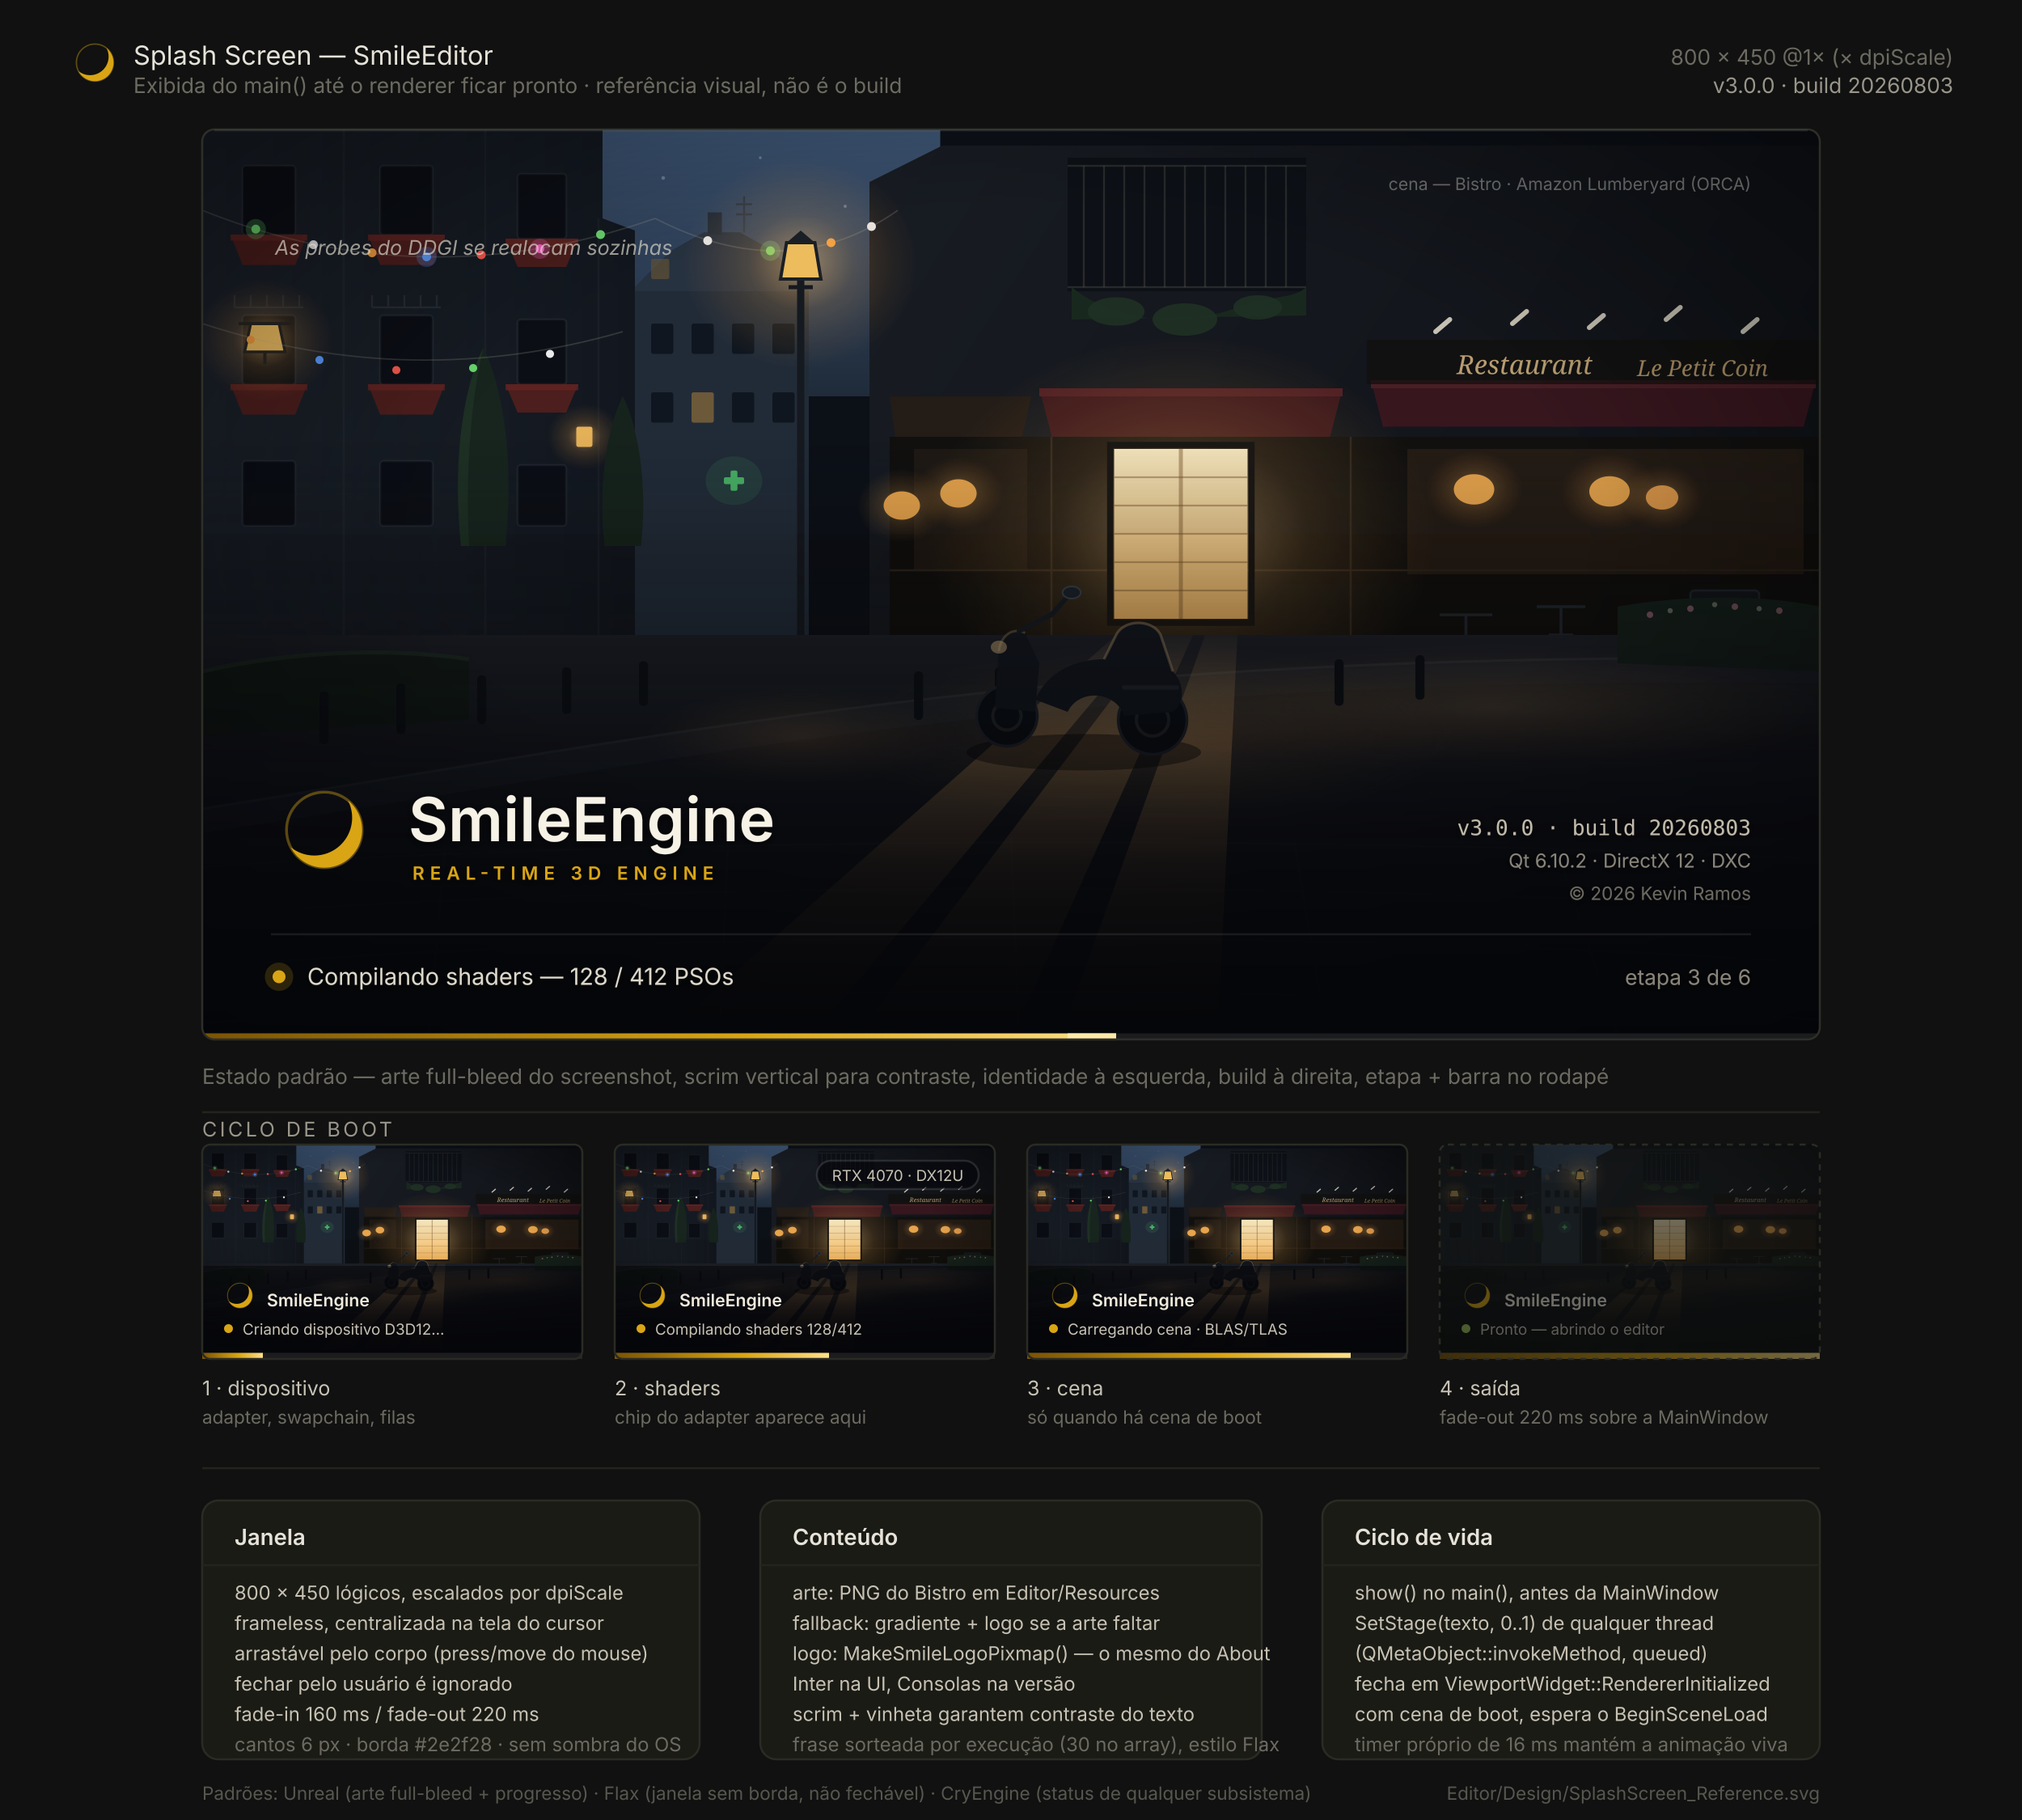
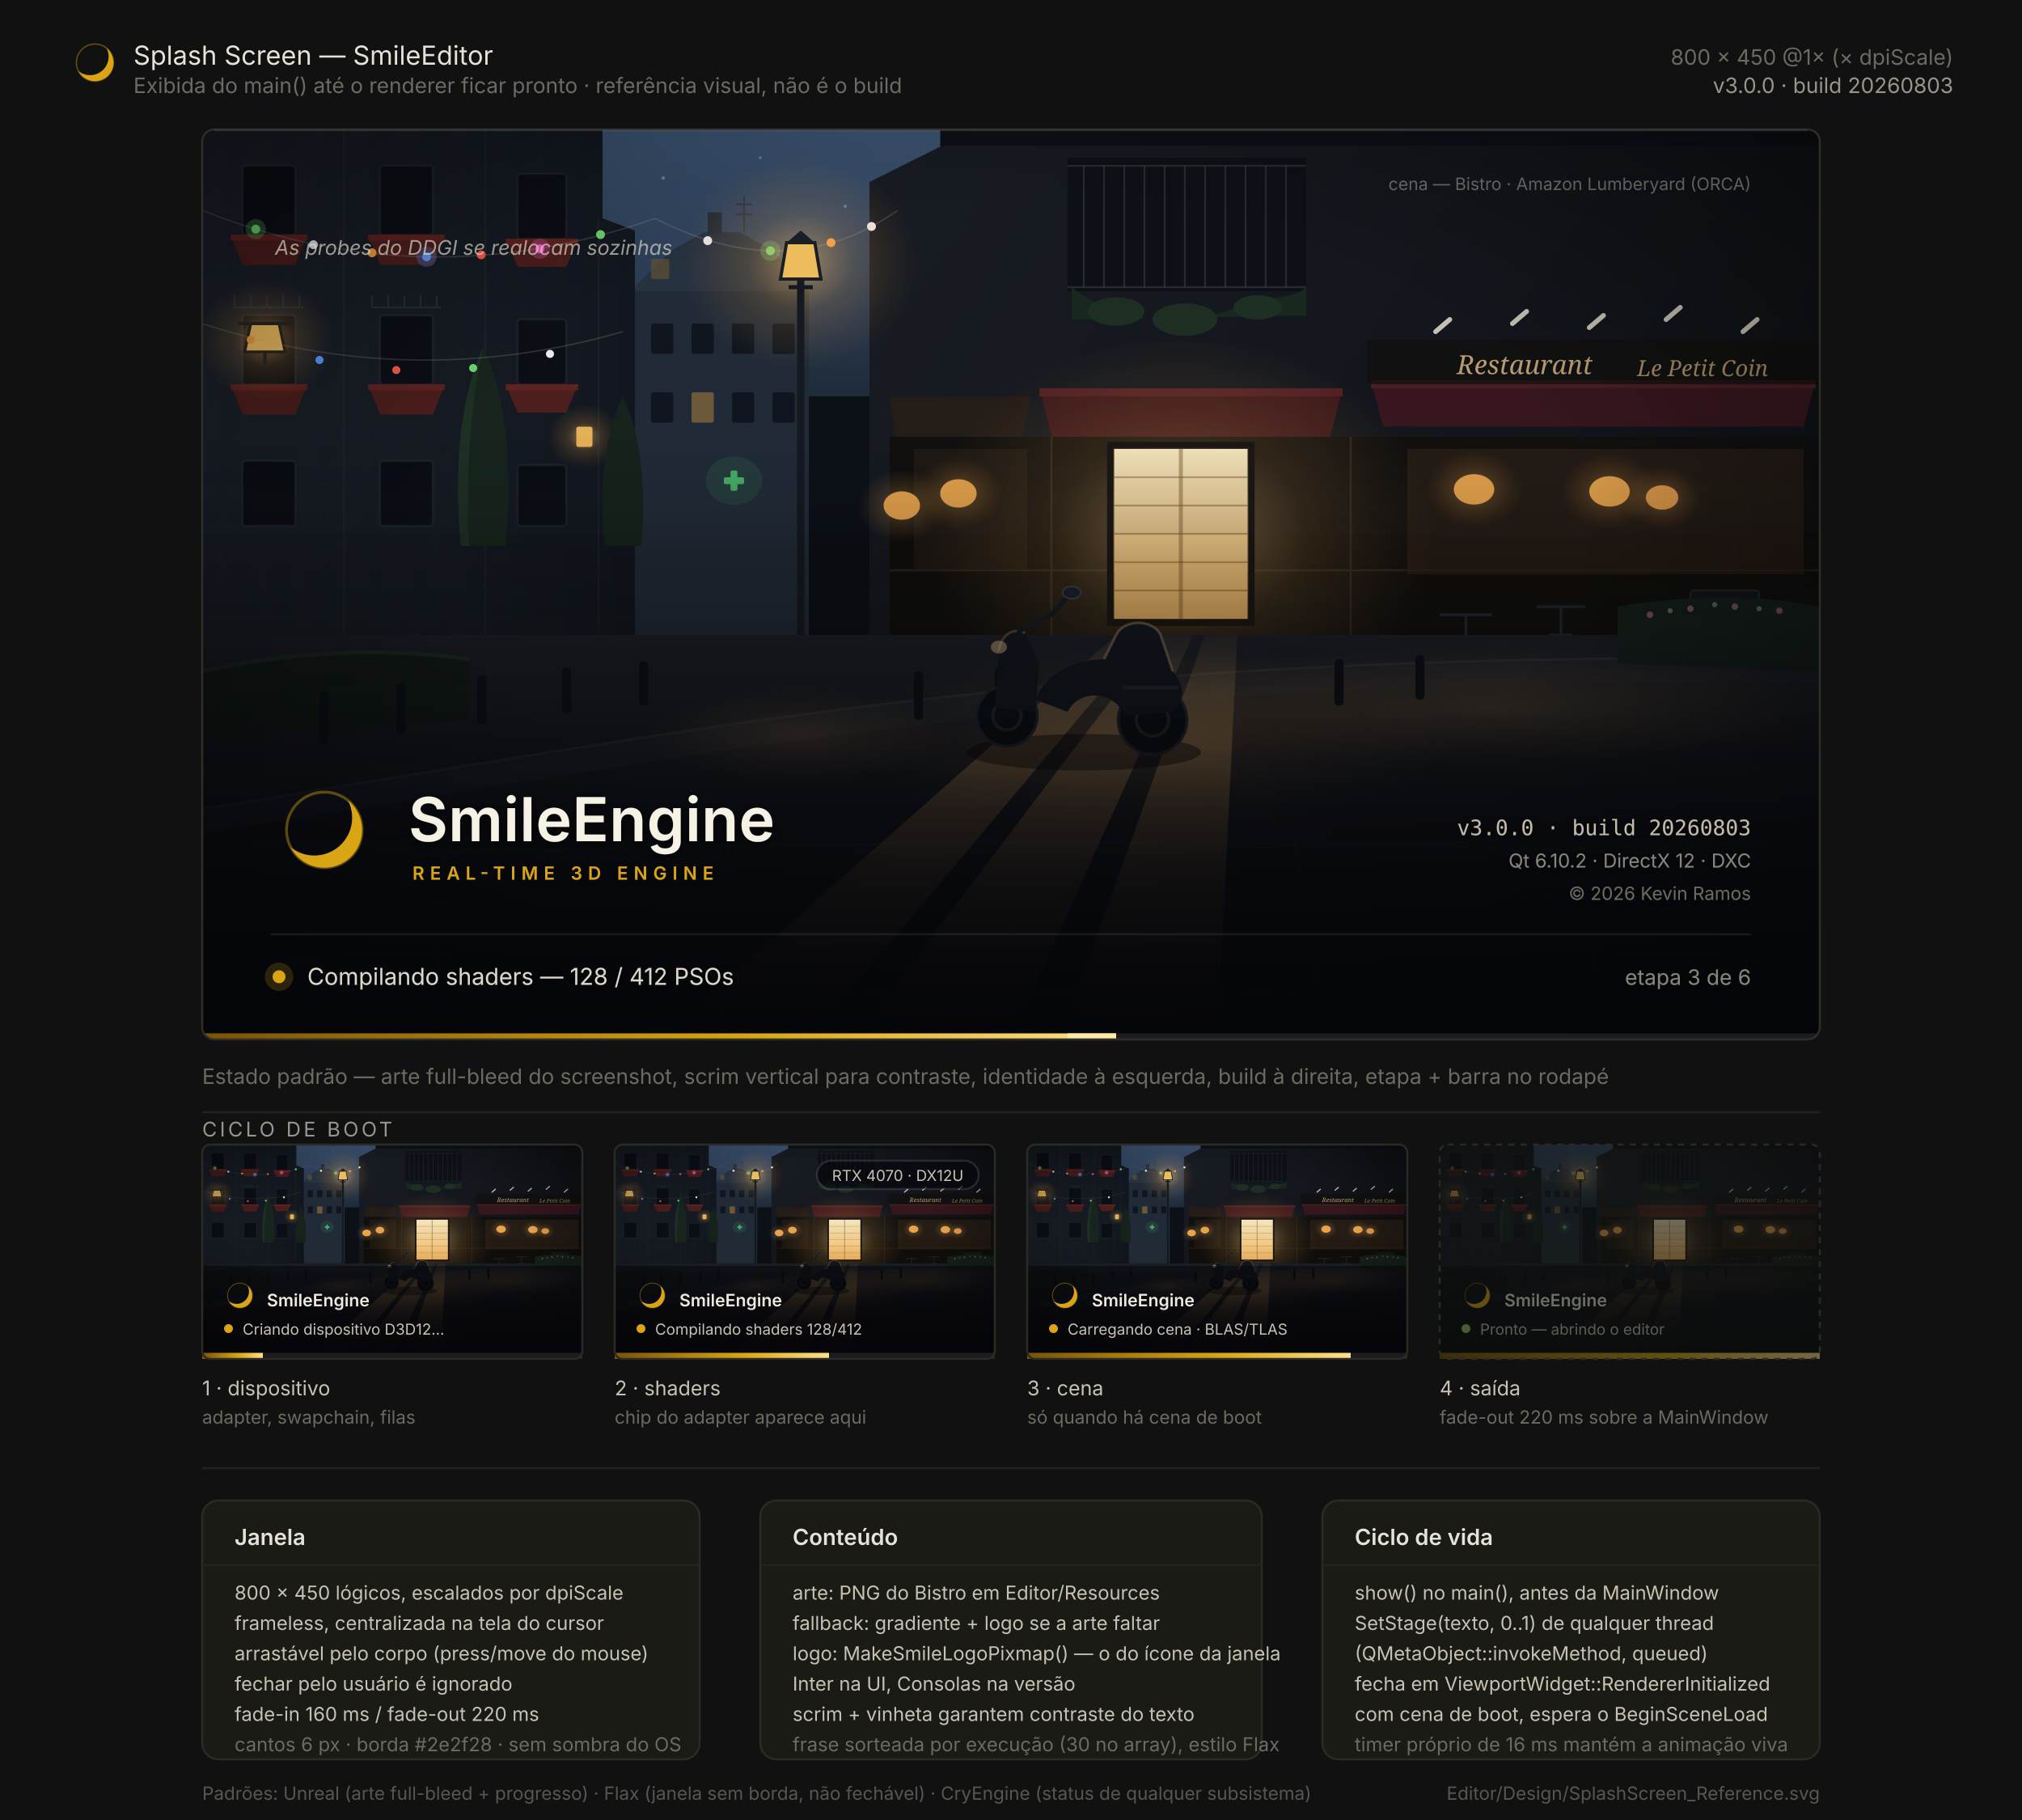
<svg xmlns="http://www.w3.org/2000/svg" viewBox="0 0 1000 900" role="img" font-family="Inter, Segoe UI, system-ui, sans-serif">
  <defs>
    <clipPath id="heroClip">
      <rect x="100" y="64" width="800" height="450" rx="6" />
    </clipPath>
    <clipPath id="m1">
      <rect x="100" y="566" width="188" height="106" rx="4" />
    </clipPath>
    <clipPath id="m2">
      <rect x="304" y="566" width="188" height="106" rx="4" />
    </clipPath>
    <clipPath id="m3">
      <rect x="508" y="566" width="188" height="106" rx="4" />
    </clipPath>
    <clipPath id="m4">
      <rect x="712" y="566" width="188" height="106" rx="4" />
    </clipPath>
    <linearGradient id="skyGrad" x1="0" y1="0" x2="0" y2="1">
      <stop offset="0" stop-color="#3e5674" />
      <stop offset="0.55" stop-color="#2c3d53" />
      <stop offset="1" stop-color="#1f2a37" />
    </linearGradient>
    <linearGradient id="leftFacade" x1="0" y1="0" x2="1" y2="0">
      <stop offset="0" stop-color="#1a1f27" />
      <stop offset="1" stop-color="#11151b" />
    </linearGradient>
    <linearGradient id="rightFacade" x1="0" y1="0" x2="1" y2="0.4">
      <stop offset="0" stop-color="#171a1f" />
      <stop offset="0.5" stop-color="#131519" />
      <stop offset="1" stop-color="#0f1114" />
    </linearGradient>
    <linearGradient id="ground" x1="0" y1="0" x2="0" y2="1">
      <stop offset="0" stop-color="#1c1f25" />
      <stop offset="0.5" stop-color="#14161b" />
      <stop offset="1" stop-color="#0d0f13" />
    </linearGradient>
    <linearGradient id="winPane" x1="0" y1="0" x2="0" y2="1">
      <stop offset="0" stop-color="#ffeec2" />
      <stop offset="0.45" stop-color="#f8d494" />
      <stop offset="1" stop-color="#e6ad5c" />
    </linearGradient>
    <linearGradient id="shaft" x1="0" y1="0" x2="0" y2="1">
      <stop offset="0" stop-color="#f0bd78" stop-opacity="0.05" />
      <stop offset="0.28" stop-color="#eeb268" stop-opacity="0.44" />
      <stop offset="0.7" stop-color="#e6a45a" stop-opacity="0.22" />
      <stop offset="1" stop-color="#dc9a52" stop-opacity="0.04" />
    </linearGradient>
    <radialGradient id="warmGlow">
      <stop offset="0" stop-color="#ffca7a" stop-opacity="0.55" />
      <stop offset="0.45" stop-color="#f5a94c" stop-opacity="0.18" />
      <stop offset="1" stop-color="#e08c2e" stop-opacity="0" />
    </radialGradient>
    <radialGradient id="winGlow">
      <stop offset="0" stop-color="#ffdca0" stop-opacity="0.5" />
      <stop offset="0.5" stop-color="#f0ad55" stop-opacity="0.16" />
      <stop offset="1" stop-color="#d98f38" stop-opacity="0" />
    </radialGradient>
    <radialGradient id="poolGlow">
      <stop offset="0" stop-color="#e8a75a" stop-opacity="0.22" />
      <stop offset="1" stop-color="#c78436" stop-opacity="0" />
    </radialGradient>
    <radialGradient id="vig" cx="0.5" cy="0.44" r="0.78">
      <stop offset="0.45" stop-color="#000" stop-opacity="0" />
      <stop offset="1" stop-color="#000" stop-opacity="0.62" />
    </radialGradient>
    <linearGradient id="scrim" x1="0" y1="0" x2="0" y2="1">
      <stop offset="0" stop-color="#05060a" stop-opacity="0" />
      <stop offset="0.42" stop-color="#05060a" stop-opacity="0.42" />
      <stop offset="0.72" stop-color="#05060a" stop-opacity="0.82" />
      <stop offset="1" stop-color="#040508" stop-opacity="0.95" />
    </linearGradient>
    <linearGradient id="goldBar" x1="0" y1="0" x2="1" y2="0">
      <stop offset="0" stop-color="#7a5305" />
      <stop offset="0.6" stop-color="#d9a514" />
      <stop offset="1" stop-color="#ffe08a" />
    </linearGradient>
    <linearGradient id="logoGold" x1="0" y1="14" x2="0" y2="84" gradientUnits="userSpaceOnUse">
      <stop offset="0" stop-color="#ffeb62" />
      <stop offset="0.32" stop-color="#ffc218" />
      <stop offset="0.68" stop-color="#e69700" />
      <stop offset="1" stop-color="#ffd334" />
    </linearGradient>
    <radialGradient id="logoGlow">
      <stop offset="0" stop-color="#ffbf18" stop-opacity="0.28" />
      <stop offset="0.55" stop-color="#ffb400" stop-opacity="0.08" />
      <stop offset="1" stop-color="#ffb400" stop-opacity="0" />
    </radialGradient>
    <filter id="txtShadow" x="-25%" y="-40%" width="160%" height="200%">
      <feDropShadow dx="0" dy="1" stdDeviation="2.4" flood-color="#000" flood-opacity="0.8" />
    </filter>
    <g id="logo">
      <circle cx="48" cy="48" r="34" fill="none" stroke="#d9a514" stroke-width="2.5" opacity="0.4" />
      <path d="M69.24 21.44 A34 34 0 1 1 17.76 63.56 A34 34 0 0 0 69.24 21.44 Z" fill="#d9a514" />
    </g>
    <g id="art">
      <rect width="800" height="450" fill="#0b0e13" />
      <rect x="185" y="0" width="180" height="132" fill="url(#skyGrad)" />
      <g fill="#cfe0f2" opacity="0.35">
        <circle cx="228" cy="24" r="0.9" />
        <circle cx="276" cy="14" r="0.7" />
        <circle cx="318" cy="38" r="0.8" />
      </g>
      <path d="M212 300 L212 80 L232 60 L248 51 L266 51 L282 60 L300 80 L300 300 Z" fill="#212a35" />
      <path d="M212 80 L232 60 L248 51 L266 51 L282 60 L300 80 Z" fill="#27313e" />
      <rect x="250" y="41" width="7" height="11" fill="#232c37" />
      <path d="M268 51 L268 33 M264 37 L272 37 M264 42 L272 42" stroke="#2b3644" stroke-width="1" />
      <g fill="#0e141b">
        <rect x="222" y="96" width="11" height="15" rx="1" />
        <rect x="242" y="96" width="11" height="15" rx="1" />
        <rect x="262" y="96" width="11" height="15" rx="1" />
        <rect x="282" y="96" width="11" height="15" rx="1" />
        <rect x="222" y="130" width="11" height="15" rx="1" />
        <rect x="262" y="130" width="11" height="15" rx="1" />
        <rect x="282" y="130" width="11" height="15" rx="1" />
      </g>
      <rect x="242" y="130" width="11" height="15" rx="1" fill="#7d6338" opacity="0.85" />
      <rect x="222" y="64" width="9" height="10" rx="1" fill="#6d5731" opacity="0.6" />
      <path d="M0 0 H198 L198 44 L214 50 L214 322 H0 Z" fill="url(#leftFacade)" />
      <g stroke="#ffffff" stroke-opacity="0.035" stroke-width="1">
        <path d="M70 0 V318" />
        <path d="M140 0 V318" />
        <path d="M196 44 V318" />
      </g>
      <g fill="#090c11" stroke="#ffffff" stroke-opacity="0.055">
        <rect x="20" y="18" width="26" height="34" rx="1.5" />
        <rect x="88" y="18" width="26" height="34" rx="1.5" />
        <rect x="156" y="22" width="24" height="32" rx="1.5" />
        <rect x="20" y="92" width="26" height="34" rx="1.5" />
        <rect x="88" y="92" width="26" height="34" rx="1.5" />
        <rect x="156" y="94" width="24" height="32" rx="1.5" />
        <rect x="20" y="164" width="26" height="32" rx="1.5" />
        <rect x="88" y="164" width="26" height="32" rx="1.5" />
        <rect x="156" y="166" width="24" height="30" rx="1.5" />
      </g>
      <g fill="#4e1c19">
        <path d="M14 52 h38 l-6 15 h-26 z" />
        <path d="M82 52 h38 l-6 15 h-26 z" />
        <path d="M150 54 h36 l-6 14 h-24 z" />
        <path d="M14 126 h38 l-6 15 h-26 z" />
        <path d="M82 126 h38 l-6 15 h-26 z" />
        <path d="M150 126 h36 l-6 14 h-24 z" />
      </g>
      <g fill="#67231e" opacity="0.75">
        <rect x="14" y="52" width="38" height="3" />
        <rect x="82" y="52" width="38" height="3" />
        <rect x="150" y="54" width="36" height="3" />
        <rect x="14" y="126" width="38" height="3" />
        <rect x="82" y="126" width="38" height="3" />
        <rect x="150" y="126" width="36" height="3" />
      </g>
      <g stroke="#3a3d3f" stroke-opacity="0.5" stroke-width="0.9">
        <path d="M16 88 h34 M16 82 v6 M24 82 v6 M32 82 v6 M40 82 v6 M48 82 v6" />
        <path d="M84 88 h34 M84 82 v6 M92 82 v6 M100 82 v6 M108 82 v6 M116 82 v6" />
      </g>
      <ellipse cx="31" cy="104" rx="34" ry="30" fill="url(#warmGlow)" />
      <path d="M24 96 h14 l3 14 h-20 z" fill="#f7c260" />
      <path d="M24 96 h14 l3 14 h-20 z" fill="none" stroke="#2a2620" stroke-width="1.4" />
      <path d="M31 110 v6 M18 96 h26" stroke="#2a2620" stroke-width="1.6" />
      <ellipse cx="189" cy="152" rx="18" ry="16" fill="url(#warmGlow)" />
      <rect x="185" y="147" width="8" height="10" rx="1" fill="#eeb757" />
      <path d="M139 108 C150 130 154 168 150 206 L128 206 C124 168 128 130 139 108 Z" fill="#16241a" />
      <path d="M139 108 C133 132 130 170 132 206 L128 206 C124 168 128 130 139 108 Z" fill="#1d2f21" />
      <path d="M208 132 C217 150 220 180 217 206 L199 206 C196 180 199 150 208 132 Z" fill="#152218" />
      <g fill="#4ec46a" opacity="0.9">
        <rect x="258" y="172" width="10" height="3.4" rx="0.8" />
        <rect x="261.3" y="168.7" width="3.4" height="10" rx="0.8" />
      </g>
      <ellipse cx="263" cy="173.7" rx="14" ry="12" fill="#4ec46a" opacity="0.12" />
      <path d="M330 300 L330 26 L366 8 H800 V300 Z" fill="url(#rightFacade)" />
      <rect x="428" y="14" width="118" height="66" fill="#0c0f13" />
      <g stroke="#8d8574" stroke-opacity="0.22" stroke-width="0.9">
        <path d="M428 18 h118 M428 78 h118" />
        <path d="M436 18 v60 M446 18 v60 M456 18 v60 M466 18 v60 M476 18 v60 M486 18 v60 M496 18 v60 M506 18 v60 M516 18 v60 M526 18 v60 M536 18 v60" />
      </g>
      <path d="M430 78 C452 96 486 98 512 88 C528 82 540 84 546 78 L546 92 L430 94 Z" fill="#18271a" />
      <g fill="#1e3020" opacity="0.9">
        <ellipse cx="452" cy="90" rx="14" ry="7" />
        <ellipse cx="486" cy="94" rx="16" ry="8" />
        <ellipse cx="522" cy="88" rx="12" ry="6" />
      </g>
      <path d="M414 128 h150 l-7 27 h-136 z" fill="#3d1618" />
      <rect x="414" y="128" width="150" height="4" fill="#521e21" />
      <path d="M578 124 h220 l-6 23 h-208 z" fill="#38141a" />
      <rect x="578" y="124" width="220" height="4" fill="#4b1c22" />
      <path d="M340 132 h70 l-5 22 h-62 z" fill="#231a13" />
      <rect x="576" y="104" width="224" height="22" fill="#100d0a" opacity="0.75" />
      <text x="654" y="121" font-family="Georgia, serif" font-style="italic" font-size="13" fill="#c0a271" text-anchor="middle">Restaurant</text>
      <text x="742" y="122" font-family="Georgia, serif" font-style="italic" font-size="11" fill="#ad8f61" text-anchor="middle">Le Petit Coin</text>
      <rect x="340" y="152" width="460" height="100" fill="#100e0b" />
      <rect x="596" y="158" width="196" height="62" fill="#241a11" />
      <rect x="352" y="158" width="56" height="60" fill="#1d1710" />
      <g stroke="#2b2218" stroke-width="1">
        <path d="M340 218 h460" />
        <path d="M568 152 v100" />
        <path d="M420 152 v100" />
      </g>
      <ellipse cx="484" cy="200" rx="126" ry="98" fill="url(#winGlow)" />
      <rect x="451" y="158" width="66" height="84" fill="url(#winPane)" />
      <g stroke="#7a5626" stroke-opacity="0.45">
        <path d="M484 158 V242" stroke-width="2" />
        <path d="M451 172 h66 M451 186 h66 M451 200 h66 M451 214 h66 M451 228 h66" stroke-width="0.9" />
      </g>
      <rect x="449" y="156" width="70" height="88" fill="none" stroke="#1a1611" stroke-width="3" />
      <g>
        <ellipse cx="346" cy="186" rx="22" ry="18" fill="url(#warmGlow)" />
        <ellipse cx="346" cy="186" rx="9" ry="7" fill="#f0a94a" />
        <ellipse cx="374" cy="180" rx="22" ry="18" fill="url(#warmGlow)" />
        <ellipse cx="374" cy="180" rx="9" ry="7" fill="#f0a94a" />
        <ellipse cx="629" cy="178" rx="24" ry="19" fill="url(#warmGlow)" />
        <ellipse cx="629" cy="178" rx="10" ry="7.5" fill="#f0a94a" />
        <ellipse cx="696" cy="179" rx="24" ry="19" fill="url(#warmGlow)" />
        <ellipse cx="696" cy="179" rx="10" ry="7.5" fill="#f0a94a" />
        <ellipse cx="722" cy="182" rx="20" ry="16" fill="url(#warmGlow)" />
        <ellipse cx="722" cy="182" rx="8" ry="6" fill="#eea24a" />
      </g>
      <g stroke="#22262c" stroke-width="1.4" fill="none">
        <path d="M612 240 h26 M625 240 v14 M618 254 h14" />
        <path d="M660 236 h24 M672 236 v14 M666 250 h12" />
        <path d="M706 238 h24 M718 238 v14 M712 252 h12" />
      </g>
      <rect x="736" y="228" width="34" height="44" rx="2" fill="#131519" stroke="#22262c" />
      <text x="753" y="248" font-size="7" fill="#5d5a52" text-anchor="middle">MENU</text>
      <g stroke="#b9b1a0" stroke-opacity="0.22" stroke-width="0.7" fill="none">
        <path d="M0 40 Q110 84 224 44" />
        <path d="M224 44 Q290 78 344 40" />
        <path d="M0 96 Q104 130 208 100" />
      </g>
      <g>
        <circle cx="26.5" cy="49.3" r="2.2" fill="#6ee06e" />
        <circle cx="55" cy="57" r="2.2" fill="#f2f2f2" />
        <circle cx="84" cy="61" r="2.2" fill="#ffa23c" />
        <circle cx="111" cy="63" r="2.2" fill="#5b9dff" />
        <circle cx="138" cy="62" r="2.2" fill="#ff5a4a" />
        <circle cx="167" cy="59" r="2.2" fill="#ff5ec8" />
        <circle cx="197" cy="52" r="2.2" fill="#6ee06e" />
        <circle cx="250" cy="55" r="2.2" fill="#f2f2f2" />
        <circle cx="281" cy="60" r="2.2" fill="#6ee06e" />
        <circle cx="311" cy="56" r="2.2" fill="#ffa23c" />
        <circle cx="331" cy="48" r="2.2" fill="#f2f2f2" />
        <circle cx="24" cy="104" r="2" fill="#ffa23c" />
        <circle cx="58" cy="114" r="2" fill="#5b9dff" />
        <circle cx="96" cy="119" r="2" fill="#ff5a4a" />
        <circle cx="134" cy="118" r="2" fill="#6ee06e" />
        <circle cx="172" cy="111" r="2" fill="#f2f2f2" />
      </g>
      <g opacity="0.28">
        <circle cx="26.5" cy="49.3" r="5" fill="#6ee06e" />
        <circle cx="111" cy="63" r="5" fill="#5b9dff" />
        <circle cx="167" cy="59" r="5" fill="#ff5ec8" />
        <circle cx="281" cy="60" r="5" fill="#6ee06e" />
      </g>
      <g stroke="#efe6d2" stroke-opacity="0.85" stroke-width="2.4" stroke-linecap="round">
        <path d="M610 100 l7 -6" />
        <path d="M648 96 l7 -6" />
        <path d="M686 98 l7 -6" />
        <path d="M724 94 l7 -6" />
        <path d="M762 100 l7 -6" />
      </g>
      <ellipse cx="296" cy="66" rx="58" ry="52" fill="url(#warmGlow)" />
      <path d="M296 292 V72" stroke="#14171c" stroke-width="3.6" />
      <path d="M288 292 h16" stroke="#14171c" stroke-width="5" />
      <path d="M290 78 h12" stroke="#14171c" stroke-width="2" />
      <path d="M289 56 h14 l3 18 h-20 z" fill="#f6c25c" />
      <path d="M289 56 h14 l3 18 h-20 z" fill="none" stroke="#191d22" stroke-width="1.6" />
      <path d="M296 50 l7 6 h-14 z" fill="#191d22" />
      <rect x="0" y="250" width="800" height="200" fill="url(#ground)" />
      <path d="M0 348 C130 328 260 304 396 290 C530 276 668 272 800 274 L800 262 C668 260 528 264 392 278 C256 292 126 316 0 336 Z" fill="#1d2128" />
      <path d="M0 336 C126 316 256 292 392 278 C528 264 668 260 800 262" fill="none" stroke="#282d34" stroke-width="1.2" />
      <g stroke="#ffffff" stroke-opacity="0.035" stroke-width="1" fill="none">
        <path d="M-20 366 C200 350 560 348 820 362" />
        <path d="M-20 390 C200 372 560 370 820 388" />
        <path d="M-20 416 C200 396 560 394 820 414" />
        <path d="M-20 444 C200 422 560 420 820 442" />
        <path d="M120 356 L112 448 M260 352 L256 448 M400 350 L404 448 M540 352 L556 448 M670 356 L700 448" />
      </g>
      <g>
        <path d="M452 250 L468 250 L300 450 L226 450 Z" fill="url(#shaft)" />
        <path d="M474 250 L490 250 L400 450 L322 450 Z" fill="url(#shaft)" />
        <path d="M496 250 L512 250 L502 450 L424 450 Z" fill="url(#shaft)" />
      </g>
      <ellipse cx="296" cy="300" rx="76" ry="24" fill="url(#poolGlow)" />
      <ellipse cx="640" cy="286" rx="180" ry="32" fill="url(#poolGlow)" />
      <ellipse cx="470" cy="300" rx="150" ry="46" fill="url(#poolGlow)" />
      <path d="M0 268 C44 258 92 256 132 262 L132 292 L0 300 Z" fill="#131c15" />
      <path d="M0 268 C44 258 92 256 132 262" fill="none" stroke="#1e2c20" stroke-width="2" />
      <path d="M700 236 C734 230 772 230 800 236 L800 268 L700 264 Z" fill="#16211a" />
      <g fill="#d9899f" opacity="0.55">
        <circle cx="716" cy="240" r="1.6" />
        <circle cx="736" cy="237" r="1.6" />
        <circle cx="758" cy="236" r="1.6" />
        <circle cx="780" cy="238" r="1.6" />
      </g>
      <g fill="#e8e0d0" opacity="0.4">
        <circle cx="726" cy="238" r="1.3" />
        <circle cx="748" cy="235" r="1.3" />
        <circle cx="770" cy="237" r="1.3" />
      </g>
      <g fill="#0c0f13">
        <rect x="58" y="278" width="4.5" height="26" rx="2" />
        <rect x="96" y="274" width="4.5" height="25" rx="2" />
        <rect x="136" y="270" width="4.5" height="24" rx="2" />
        <rect x="178" y="266" width="4.5" height="23" rx="2" />
        <rect x="216" y="263" width="4.5" height="22" rx="2" />
        <rect x="352" y="268" width="4.5" height="24" rx="2" />
        <rect x="392" y="266" width="4.5" height="23" rx="2" />
        <rect x="560" y="262" width="4.5" height="23" rx="2" />
        <rect x="600" y="260" width="4.5" height="22" rx="2" />
      </g>
      <ellipse cx="436" cy="308" rx="58" ry="9" fill="#000" opacity="0.45" />
      <g>
        <circle cx="470" cy="292" r="17" fill="#0a0d11" />
        <circle cx="470" cy="292" r="17" fill="none" stroke="#20252c" stroke-width="1.4" />
        <circle cx="470" cy="292" r="8" fill="none" stroke="#c9c1ae" stroke-opacity="0.14" stroke-width="1.6" />
        <circle cx="398" cy="290" r="15" fill="#0a0d11" />
        <circle cx="398" cy="290" r="15" fill="none" stroke="#20252c" stroke-width="1.4" />
        <circle cx="398" cy="290" r="7" fill="none" stroke="#c9c1ae" stroke-opacity="0.14" stroke-width="1.6" />
        <path d="M392 286 L394 258 C395 250 401 246 407 249 L414 264 L412 288 Z" fill="#12161c" />
        <path d="M412 282 C418 268 432 262 446 262 L452 250 C456 242 470 242 474 250 L480 268 C486 274 486 284 480 288 L456 290 C452 278 434 276 428 288 Z" fill="#12161c" />
        <path d="M446 262 L452 250 C456 242 470 242 474 250 L480 268" fill="none" stroke="#e8c184" stroke-opacity="0.35" stroke-width="1.3" />
        <path d="M394 258 C395 250 401 246 407 249" fill="none" stroke="#e8c184" stroke-opacity="0.28" stroke-width="1.2" />
        <path d="M404 248 L420 240 M420 240 L428 231" stroke="#161a20" stroke-width="2.4" stroke-linecap="round" />
        <ellipse cx="430" cy="229" rx="4.5" ry="3" fill="#1b2027" stroke="#3a4049" stroke-width="0.8" />
        <ellipse cx="394" cy="256" rx="4" ry="3.2" fill="#f0c98a" opacity="0.5" />
        <path d="M456 276 h26" stroke="#20252c" stroke-width="2.2" stroke-linecap="round" />
      </g>
      <rect width="800" height="200" fill="#2a4260" opacity="0.05" />
      <rect width="800" height="450" fill="url(#vig)" />
    </g>
  </defs>
  <rect width="1000" height="900" fill="#101110" />
  <use href="#logo" transform="translate(34 18) scale(0.27)" />
  <text x="66" y="32" font-size="13" fill="#e6e2d8">Splash Screen — SmileEditor</text>
  <text x="66" y="46" font-size="10.5" fill="#6c6a61">Exibida do main() até o renderer ficar pronto · referência visual, não é o build</text>
  <text x="966" y="32" font-size="10.5" fill="#6c6a61" text-anchor="end">800 × 450 @1× (× dpiScale)</text>
  <text x="966" y="46" font-size="10.5" fill="#9a958a" text-anchor="end">v3.0.0 · build 20260803</text>
  <g clip-path="url(#heroClip)">
    <g transform="translate(100 64)">
      <use href="#art" />
      <rect y="150" width="800" height="300" fill="url(#scrim)" />
      <text x="766" y="30" font-size="8.5" fill="#e6e2d8" fill-opacity="0.38" text-anchor="end">cena — Bistro · Amazon Lumberyard (ORCA)</text>
      <text x="36" y="62" font-size="10" font-style="italic" fill="#ddd8ca" fill-opacity="0.68">As probes do DDGI se realocam sozinhas</text>
      <use href="#logo" transform="translate(34 320) scale(0.55)" />
      <g filter="url(#txtShadow)">
        <text x="102" y="352" font-size="30" font-weight="600" fill="#f7f2e6" letter-spacing="0.2">SmileEngine</text>
        <text x="104" y="371" font-size="9" font-weight="600" fill="#d9a514" letter-spacing="2.8">REAL-TIME 3D ENGINE</text>
      </g>
      <g text-anchor="end" filter="url(#txtShadow)">
        <text x="766" y="349" font-family="Consolas, Cascadia Mono, monospace" font-size="10.5" fill="#c2bbab">v3.0.0 · build 20260803</text>
        <text x="766" y="365" font-size="9.5" fill="#8a857a">Qt 6.10.2 · DirectX 12 · DXC</text>
        <text x="766" y="381" font-size="9" fill="#6c6a61">© 2026 Kevin Ramos</text>
      </g>
      <line x1="34" y1="398" x2="766" y2="398" stroke="#ffffff" stroke-opacity="0.08" />
      <circle cx="38" cy="419" r="3.2" fill="#d9a514" />
      <circle cx="38" cy="419" r="7" fill="#d9a514" opacity="0.18" />
      <text x="52" y="423" font-size="11.5" fill="#ddd8ca" filter="url(#txtShadow)">Compilando shaders — 128 / 412 PSOs</text>
      <text x="766" y="423" font-size="10.5" fill="#8a857a" text-anchor="end" filter="url(#txtShadow)">etapa 3 de 6</text>
      <rect x="0" y="447" width="800" height="3" fill="#ffffff" fill-opacity="0.09" />
      <rect x="0" y="447" width="452" height="3" fill="url(#goldBar)" />
      <rect x="428" y="447" width="24" height="3" fill="#ffe9a8" />
    </g>
  </g>
  <rect x="100" y="64" width="800" height="450" rx="6" fill="none" stroke="#2e2f28" />
  <path d="M106 64.5 H894" stroke="#ffffff" stroke-opacity="0.07" />
  <text x="100" y="536" font-size="10.5" fill="#6c6a61">Estado padrão — arte full-bleed do screenshot, scrim vertical para contraste, identidade à esquerda, build à direita, etapa + barra no rodapé</text>
  <line x1="100" y1="550" x2="900" y2="550" stroke="#23241d" />
  <text x="100" y="562" font-size="10" fill="#9a958a" letter-spacing="1.4">CICLO DE BOOT</text>
  <g clip-path="url(#m1)">
    <g transform="translate(100 566) scale(0.235)">
      <use href="#art" />
      <rect y="240" width="800" height="210" fill="url(#scrim)" />
    </g>
    <rect x="100" y="626" width="188" height="46" fill="#05060a" opacity="0.55" />
  </g>
  <use href="#logo" transform="translate(110 632) scale(0.18)" />
  <text x="132" y="646" font-size="8.5" font-weight="600" fill="#f1eadc">SmileEngine</text>
  <circle cx="113" cy="657" r="2.2" fill="#d9a514" />
  <text x="120" y="660" font-size="7.5" fill="#c8c2b4">Criando dispositivo D3D12…</text>
  <rect x="100" y="669" width="188" height="3" fill="#ffffff" fill-opacity="0.09" />
  <rect x="100" y="669" width="30" height="3" fill="url(#goldBar)" />
  <rect x="100" y="566" width="188" height="106" rx="4" fill="none" stroke="#2a2b24" />
  <text x="100" y="690" font-size="10" fill="#c8c2b4">1 · dispositivo</text>
  <text x="100" y="704" font-size="9" fill="#6c6a61">adapter, swapchain, filas</text>
  <g clip-path="url(#m2)">
    <g transform="translate(304 566) scale(0.235)">
      <use href="#art" />
      <rect y="240" width="800" height="210" fill="url(#scrim)" />
    </g>
    <rect x="304" y="626" width="188" height="46" fill="#05060a" opacity="0.55" />
  </g>
  <use href="#logo" transform="translate(314 632) scale(0.18)" />
  <text x="336" y="646" font-size="8.5" font-weight="600" fill="#f1eadc">SmileEngine</text>
  <rect x="404" y="574" width="80" height="14" rx="7" fill="#05060a" fill-opacity="0.6" stroke="#ffffff" stroke-opacity="0.12" />
  <text x="444" y="584" font-size="7.5" fill="#c8c2b4" text-anchor="middle">RTX 4070 · DX12U</text>
  <circle cx="317" cy="657" r="2.2" fill="#d9a514" />
  <text x="324" y="660" font-size="7.5" fill="#c8c2b4">Compilando shaders 128/412</text>
  <rect x="304" y="669" width="188" height="3" fill="#ffffff" fill-opacity="0.09" />
  <rect x="304" y="669" width="106" height="3" fill="url(#goldBar)" />
  <rect x="304" y="566" width="188" height="106" rx="4" fill="none" stroke="#2a2b24" />
  <text x="304" y="690" font-size="10" fill="#c8c2b4">2 · shaders</text>
  <text x="304" y="704" font-size="9" fill="#6c6a61">chip do adapter aparece aqui</text>
  <g clip-path="url(#m3)">
    <g transform="translate(508 566) scale(0.235)">
      <use href="#art" />
      <rect y="240" width="800" height="210" fill="url(#scrim)" />
    </g>
    <rect x="508" y="626" width="188" height="46" fill="#05060a" opacity="0.55" />
  </g>
  <use href="#logo" transform="translate(518 632) scale(0.18)" />
  <text x="540" y="646" font-size="8.5" font-weight="600" fill="#f1eadc">SmileEngine</text>
  <circle cx="521" cy="657" r="2.2" fill="#d9a514" />
  <text x="528" y="660" font-size="7.5" fill="#c8c2b4">Carregando cena · BLAS/TLAS</text>
  <rect x="508" y="669" width="188" height="3" fill="#ffffff" fill-opacity="0.09" />
  <rect x="508" y="669" width="160" height="3" fill="url(#goldBar)" />
  <rect x="508" y="566" width="188" height="106" rx="4" fill="none" stroke="#2a2b24" />
  <text x="508" y="690" font-size="10" fill="#c8c2b4">3 · cena</text>
  <text x="508" y="704" font-size="9" fill="#6c6a61">só quando há cena de boot</text>
  <g opacity="0.42">
    <g clip-path="url(#m4)">
      <g transform="translate(712 566) scale(0.235)">
        <use href="#art" />
        <rect y="240" width="800" height="210" fill="url(#scrim)" />
      </g>
      <rect x="712" y="626" width="188" height="46" fill="#05060a" opacity="0.55" />
    </g>
    <use href="#logo" transform="translate(722 632) scale(0.18)" />
    <text x="744" y="646" font-size="8.5" font-weight="600" fill="#f1eadc">SmileEngine</text>
    <circle cx="725" cy="657" r="2.2" fill="#9ac055" />
    <text x="732" y="660" font-size="7.5" fill="#c8c2b4">Pronto — abrindo o editor</text>
    <rect x="712" y="669" width="188" height="3" fill="#ffffff" fill-opacity="0.09" />
    <rect x="712" y="669" width="188" height="3" fill="url(#goldBar)" />
  </g>
  <rect x="712" y="566" width="188" height="106" rx="4" fill="none" stroke="#2a2b24" stroke-dasharray="3 3" />
  <text x="712" y="690" font-size="10" fill="#c8c2b4">4 · saída</text>
  <text x="712" y="704" font-size="9" fill="#6c6a61">fade-out 220 ms sobre a MainWindow</text>
  <line x1="100" y1="726" x2="900" y2="726" stroke="#23241d" />
  <g font-size="9.5">
    <rect x="100" y="742" width="246" height="128" rx="8" fill="#1a1b15" stroke="#2a2b24" />
    <text x="116" y="764" font-size="11" font-weight="600" fill="#e6e2d8">Janela</text>
    <line x1="100" y1="774" x2="346" y2="774" stroke="#23241d" />
    <text x="116" y="791" fill="#c8c2b4">800 × 450 lógicos, escalados por dpiScale</text>
    <text x="116" y="806" fill="#c8c2b4">frameless, centralizada na tela do cursor</text>
    <text x="116" y="821" fill="#c8c2b4">arrastável pelo corpo (press/move do mouse)</text>
    <text x="116" y="836" fill="#c8c2b4">fechar pelo usuário é ignorado</text>
    <text x="116" y="851" fill="#c8c2b4">fade-in 160 ms / fade-out 220 ms</text>
    <text x="116" y="866" fill="#6c6a61">cantos 6 px · borda #2e2f28 · sem sombra do OS</text>
    <rect x="376" y="742" width="248" height="128" rx="8" fill="#1a1b15" stroke="#2a2b24" />
    <text x="392" y="764" font-size="11" font-weight="600" fill="#e6e2d8">Conteúdo</text>
    <line x1="376" y1="774" x2="624" y2="774" stroke="#23241d" />
    <text x="392" y="791" fill="#c8c2b4">arte: PNG do Bistro em Editor/Resources</text>
    <text x="392" y="806" fill="#c8c2b4">fallback: gradiente + logo se a arte faltar</text>
-     <text x="392" y="821" fill="#c8c2b4">logo: MakeSmileLogoPixmap() — o mesmo do About</text>
+     <text x="392" y="821" fill="#c8c2b4">logo: MakeSmileLogoPixmap() — o do ícone da janela</text>
    <text x="392" y="836" fill="#c8c2b4">Inter na UI, Consolas na versão</text>
    <text x="392" y="851" fill="#c8c2b4">scrim + vinheta garantem contraste do texto</text>
    <text x="392" y="866" fill="#6c6a61">frase sorteada por execução (30 no array), estilo Flax</text>
    <rect x="654" y="742" width="246" height="128" rx="8" fill="#1a1b15" stroke="#2a2b24" />
    <text x="670" y="764" font-size="11" font-weight="600" fill="#e6e2d8">Ciclo de vida</text>
    <line x1="654" y1="774" x2="900" y2="774" stroke="#23241d" />
    <text x="670" y="791" fill="#c8c2b4">show() no main(), antes da MainWindow</text>
    <text x="670" y="806" fill="#c8c2b4">SetStage(texto, 0..1) de qualquer thread</text>
    <text x="670" y="821" fill="#c8c2b4">(QMetaObject::invokeMethod, queued)</text>
    <text x="670" y="836" fill="#c8c2b4">fecha em ViewportWidget::RendererInitialized</text>
    <text x="670" y="851" fill="#c8c2b4">com cena de boot, espera o BeginSceneLoad</text>
    <text x="670" y="866" fill="#6c6a61">timer próprio de 16 ms mantém a animação viva</text>
  </g>
  <text x="100" y="890" font-size="9" fill="#57564f">Padrões: Unreal (arte full-bleed + progresso) · Flax (janela sem borda, não fechável) · CryEngine (status de qualquer subsistema)</text>
  <text x="900" y="890" font-size="9" fill="#57564f" text-anchor="end">Editor/Design/SplashScreen_Reference.svg</text>
</svg>
